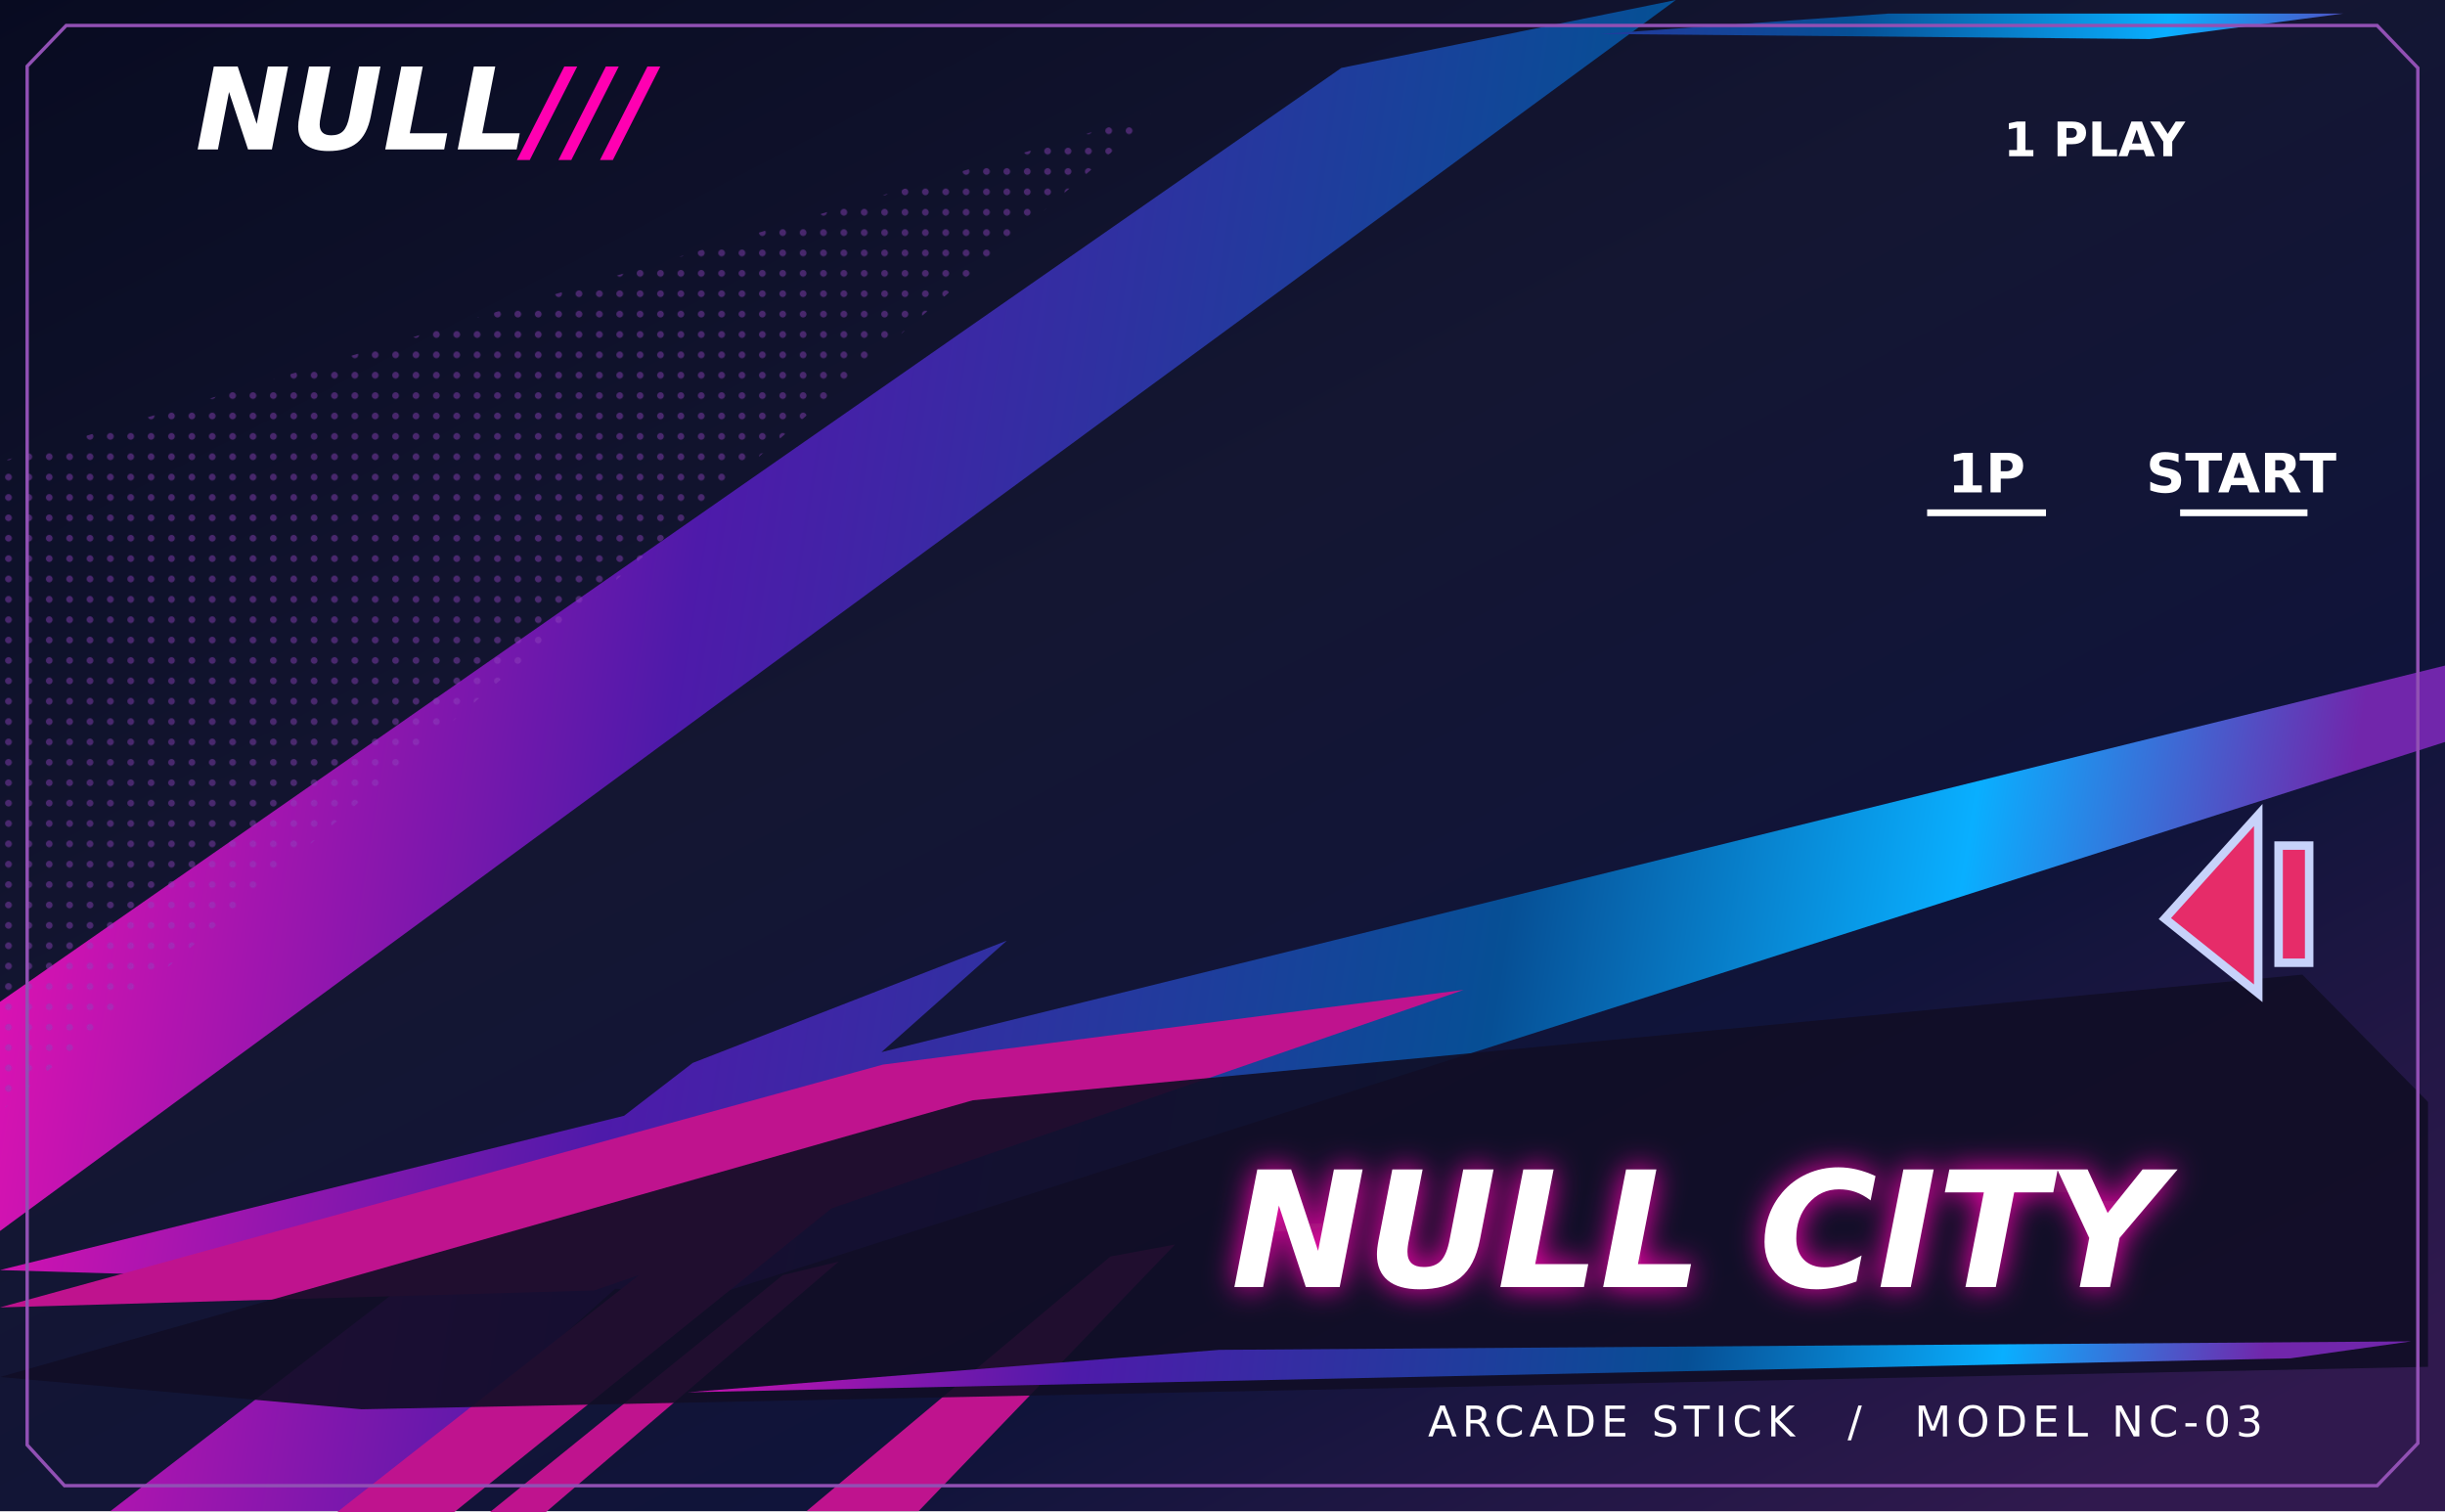
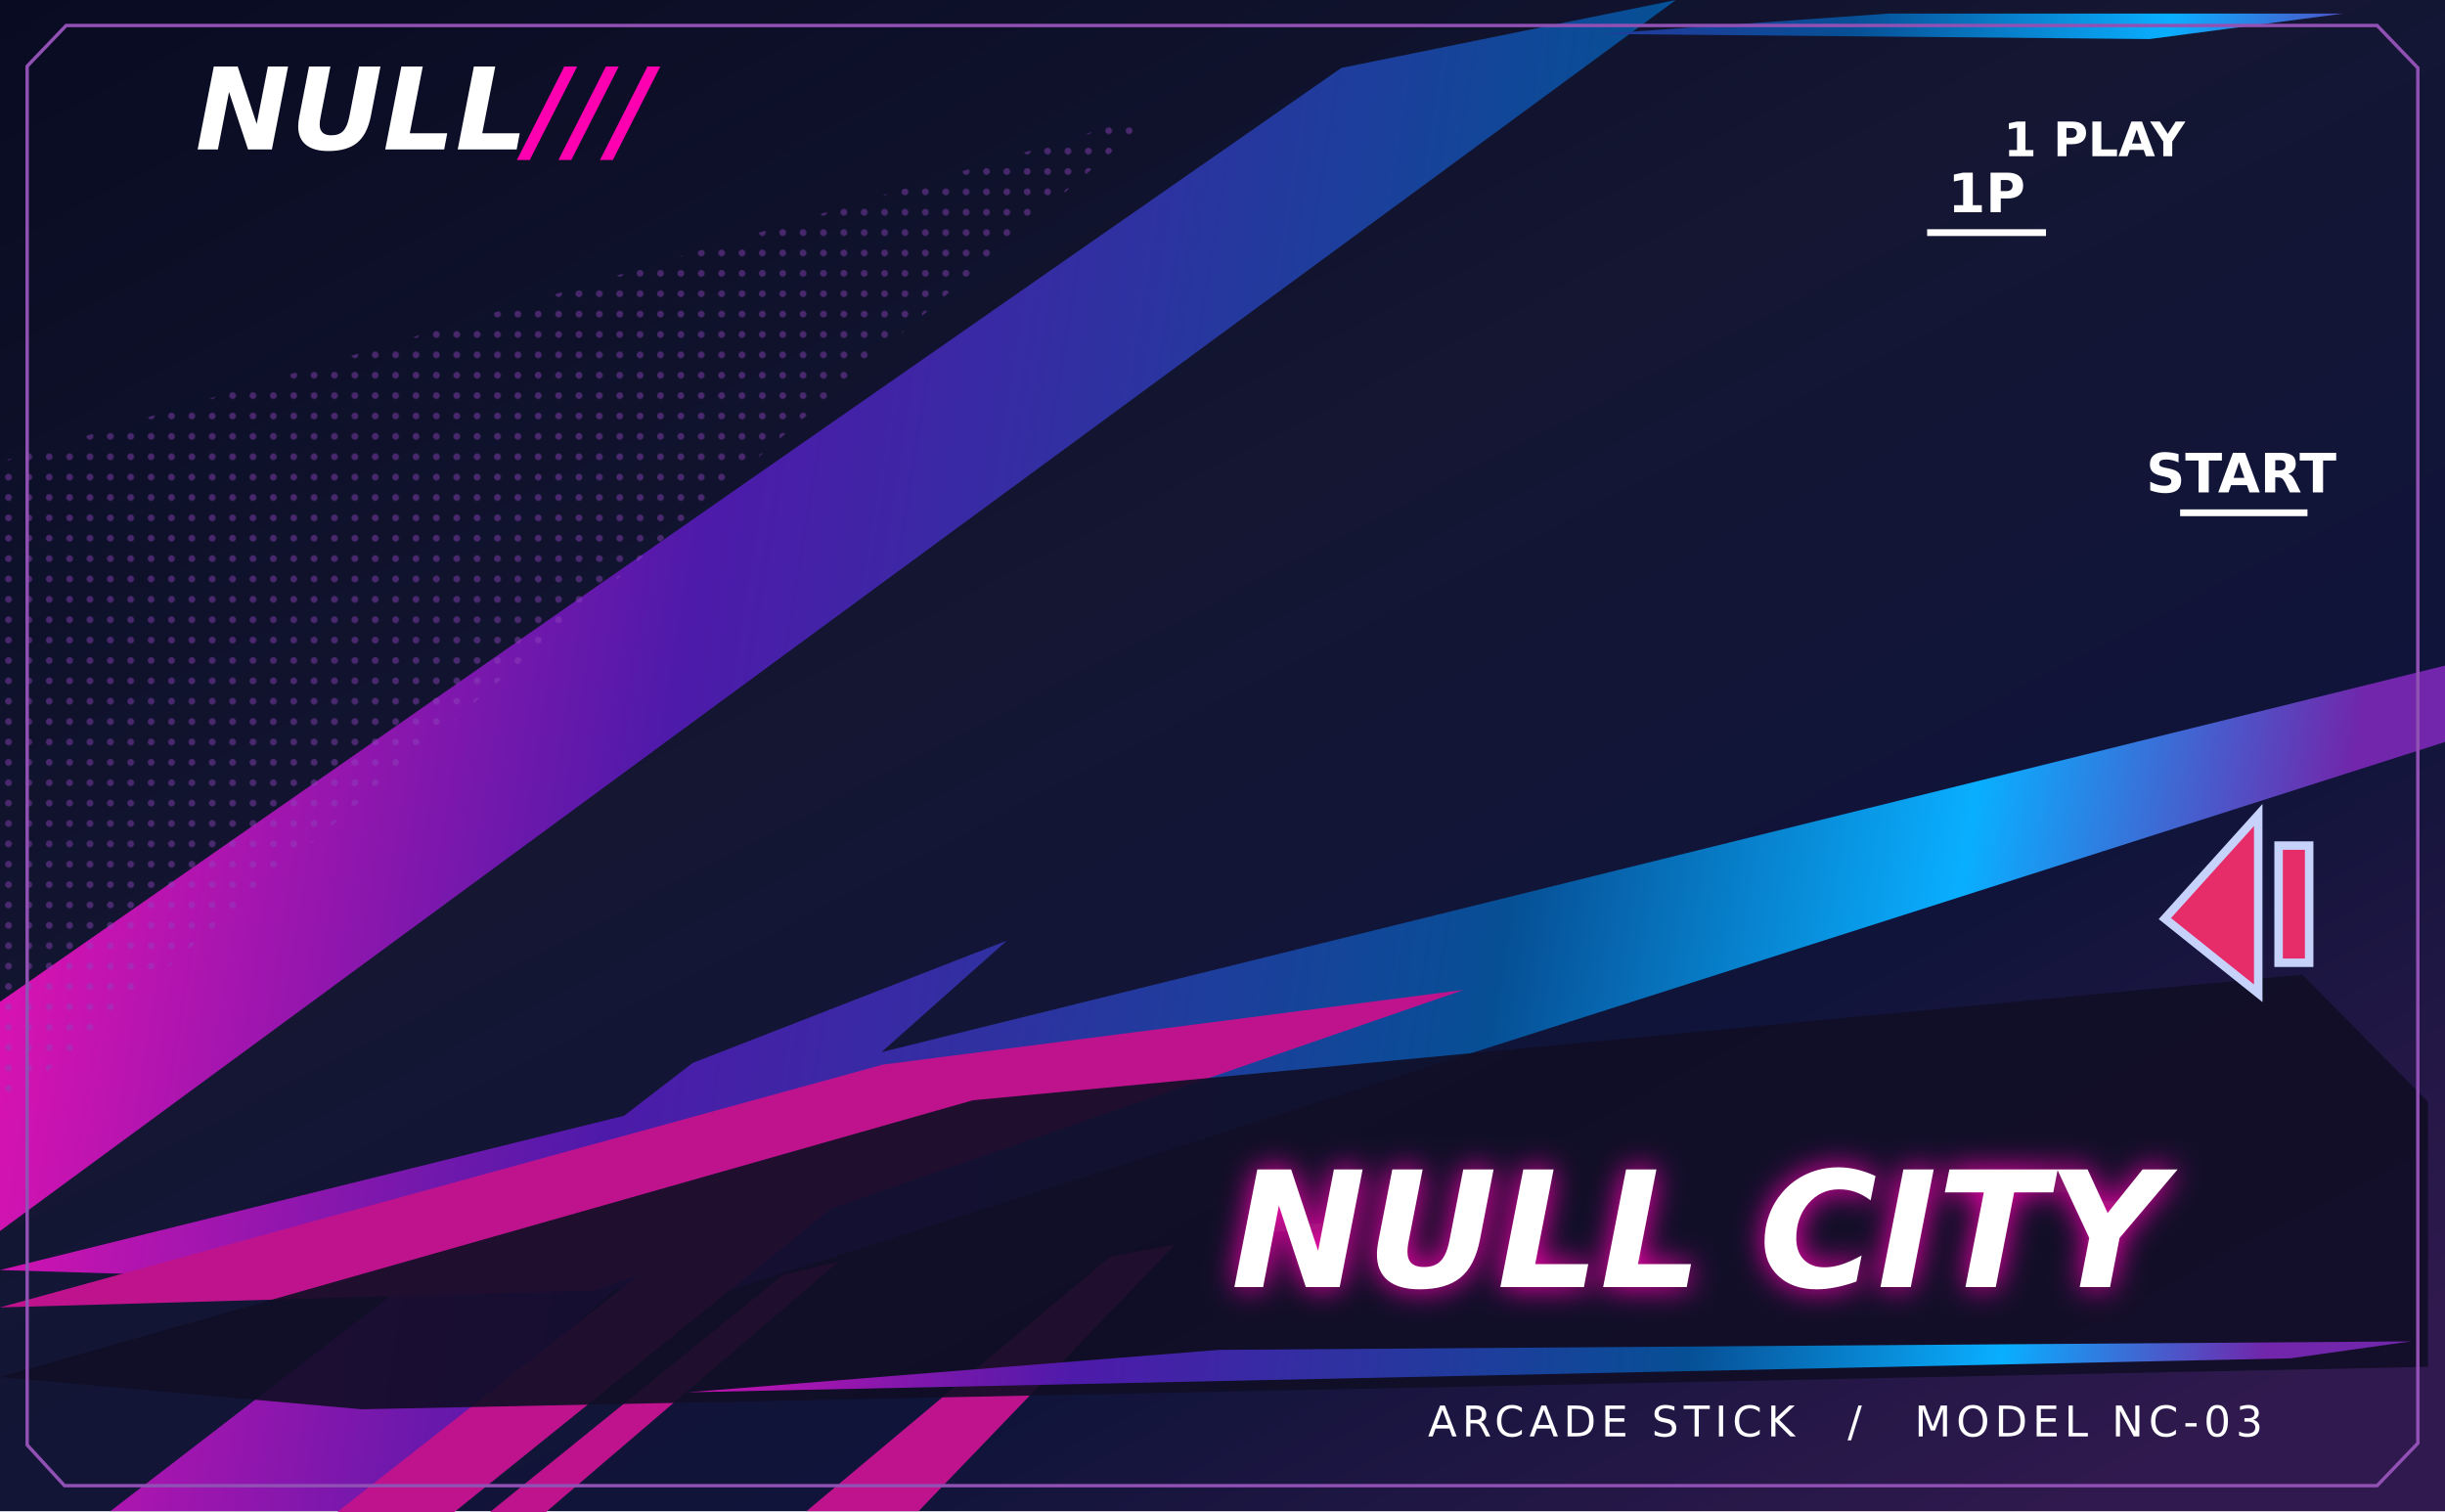
<svg xmlns="http://www.w3.org/2000/svg" width="288mm" height="178mm" viewBox="0 0 1440 890">
  <defs>
    <linearGradient id="base" x2=".84" y2="1" gradientUnits="objectBoundingBox">
      <stop stop-color="#080b21" />
      <stop offset=".44" stop-color="#141632" />
      <stop offset=".75" stop-color="#10143a" />
      <stop offset="1" stop-color="#30194e" />
    </linearGradient>
    <linearGradient id="streak" x2="1" y2=".1">
      <stop stop-color="#ff10b4" />
      <stop offset=".32" stop-color="#4e1aaa" />
      <stop offset=".67" stop-color="#064f95" />
      <stop offset=".85" stop-color="#09afff" />
      <stop offset="1" stop-color="#7126ab" />
    </linearGradient>
    <pattern id="dots" width="12" height="12" patternUnits="userSpaceOnUse">
      <circle cx="5" cy="5" r="2" fill="#8d42bb" />
    </pattern>
    <filter id="glow" x="-.2" y="-.5" width="1.4" height="2">
      <feGaussianBlur stdDeviation="9" />
    </filter>
  </defs>
  <rect width="1440" height="890" fill="url(#base)" />
  <path d="M0 590L790 40 987 0 0 725Z M0 748L1440 392 1440 437 426 761Z M65 890L408 626 593 554 215 890Z" fill="url(#streak)" />
  <path d="M0 272L682 66 0 655Z" fill="url(#dots)" opacity=".45" />
  <path d="M0 770L520 627 862 583 350 760Z M198 891L417 719 498 705 267 891Z M288 891L461 751 494 743 321 891Z M475 890L654 740 692 733 541 890Z" fill="#bf138e" />
  <path d="M0 811L573 648 1356 574 1430 649 1430 805 213 830Z" fill="#100d25" opacity=".91" />
  <path d="M405 820L718 795 1420 790 1349 800Z M942 20L1112 8H1380L1266 23Z" fill="url(#streak)" />
  <path d="M16 39L39 15H1400L1424 40V850L1400 875H38L16 851Z" fill="none" stroke="#9150b4" stroke-width="2" />
  <g font-family="DejaVu Sans" font-weight="bold" fill="#fff">
    <text x="115" y="88" font-size="67" font-style="italic">NULL<tspan fill="#ff00b1"> ///</tspan>
    </text>
    <text x="725" y="758" font-size="95" font-style="italic" fill="#ff08b2" filter="url(#glow)">NULL CITY</text>
    <text x="725" y="758" font-size="95" font-style="italic">NULL CITY</text>
    <text x="1180" y="92" font-size="28">1 PLAY</text>
    <g text-anchor="middle" font-size="32">
-       <text x="1170" y="290">1P</text>
+       <text x="1170" y="125">1P</text>
      <text x="1320" y="290">START</text>
    </g>
  </g>
-   <path d="M1135 302h70m79 0h75" stroke="white" stroke-width="4" />
+   <path d="M1135 137h70 M1284 302h75" stroke="white" stroke-width="4" />
  <text x="841" y="846" font-family="DejaVu Sans" font-size="25" letter-spacing="3" fill="white">ARCADE STICK　/　MODEL NC-03</text>
  <path d="M1330 480l-55 61 55 44z M1342 498h18v69h-18z" fill="#e62c69" stroke="#c7d2fa" stroke-width="5" />
</svg>
